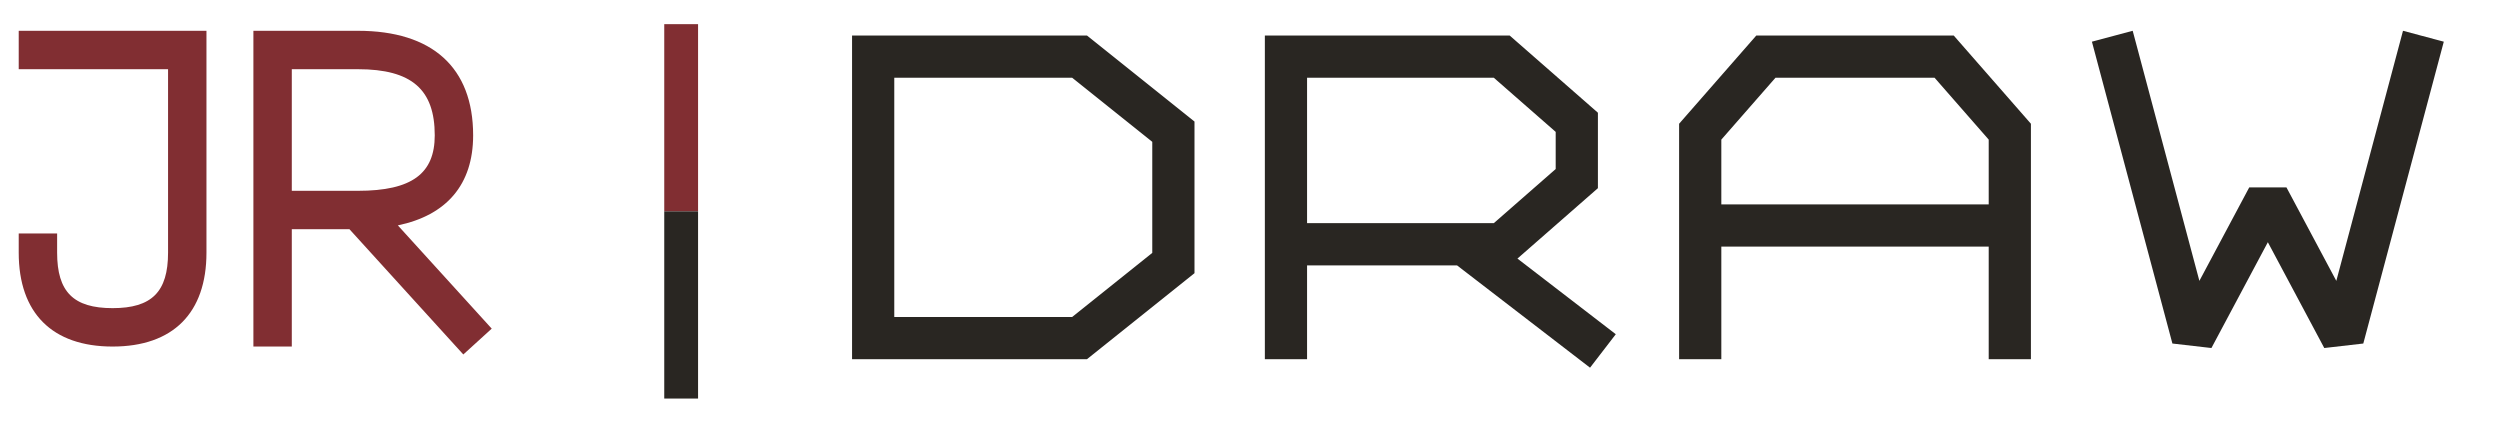
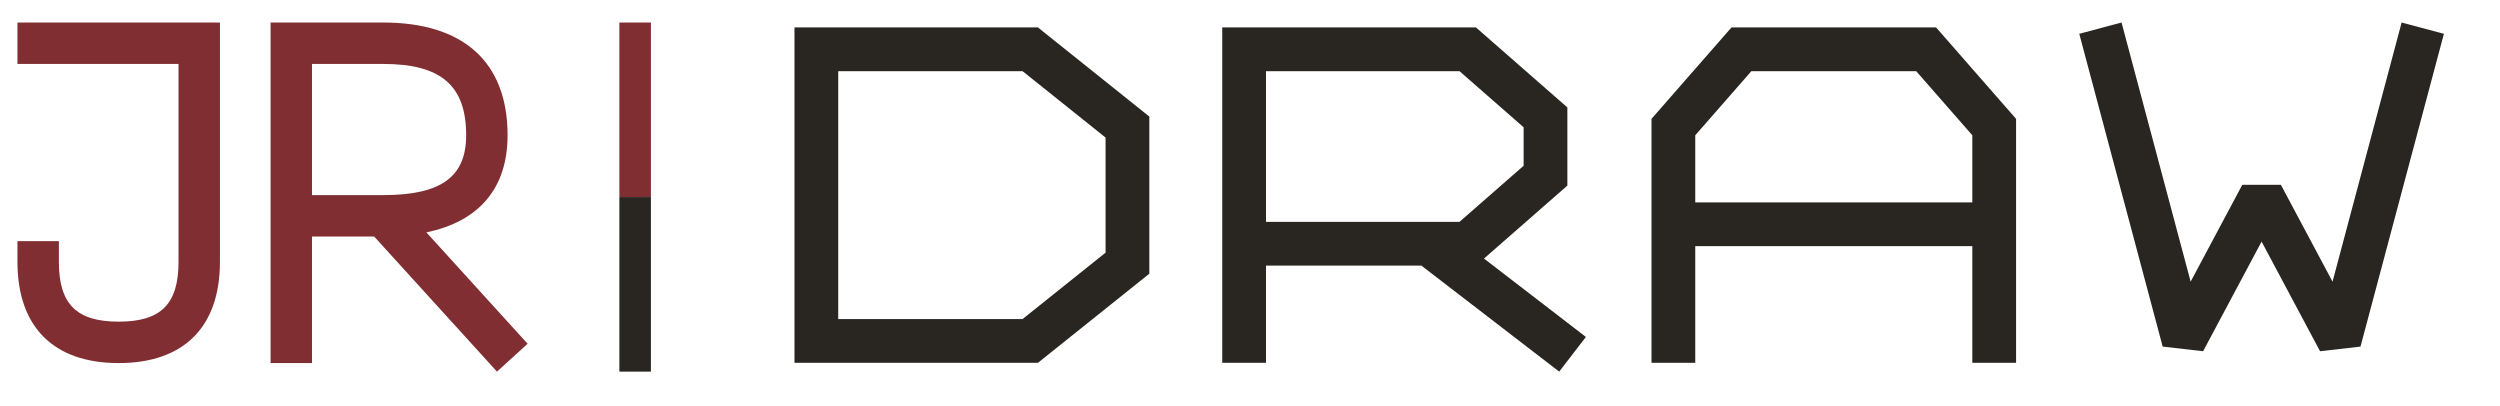
- <svg xmlns="http://www.w3.org/2000/svg" width="207" height="36" viewBox="0 0 207 36">
-   <path d="M 39.176 11.206 C 39.176 15.294 36.967 17.823 32.942 18.661 L 39.646 26.035 L 40.715 27.211 L 38.363 29.35 L 37.293 28.174 L 28.934 18.978 L 24.161 18.978 L 24.161 28.694 L 20.981 28.694 L 20.981 2.55 L 29.637 2.55 C 35.776 2.55 39.176 5.573 39.176 11.206 Z M 17.095 20.921 C 17.095 25.921 14.322 28.694 9.323 28.694 C 4.323 28.694 1.55 25.921 1.55 20.921 L 1.55 19.332 L 4.73 19.332 L 4.73 20.921 C 4.73 24.165 6.079 25.514 9.323 25.514 C 12.566 25.514 13.915 24.165 13.915 20.921 L 13.915 5.73 L 1.55 5.73 L 1.55 2.55 L 17.095 2.55 Z M 24.161 5.73 L 24.161 15.799 L 29.637 15.799 C 34.134 15.799 35.997 14.35 35.997 11.206 C 35.997 7.418 34.098 5.73 29.637 5.73 Z" fill="#812E32" fill-rule="nonzero" />
+ <svg xmlns="http://www.w3.org/2000/svg" width="222" height="36" viewBox="0 0 222 36">
+   <path d="M 45.073 12.012 C 45.073 16.741 42.518 19.666 37.862 20.635 L 45.616 29.165 L 46.853 30.526 L 44.132 33.0 L 42.895 31.639 L 33.225 21.003 L 27.705 21.003 L 27.705 32.241 L 24.027 32.241 L 24.027 2.0 L 34.039 2.0 C 41.139 2.0 45.073 5.496 45.073 12.012 Z M 19.531 23.251 C 19.531 29.034 16.324 32.241 10.541 32.241 C 4.757 32.241 1.55 29.034 1.55 23.251 L 1.55 21.412 L 5.228 21.412 L 5.228 23.251 C 5.228 27.003 6.789 28.563 10.541 28.563 C 14.293 28.563 15.853 27.003 15.853 23.251 L 15.853 5.678 L 1.55 5.678 L 1.55 2.0 L 19.531 2.0 Z M 27.705 5.678 L 27.705 17.325 L 34.039 17.325 C 39.24 17.325 41.395 15.649 41.395 12.012 C 41.395 7.63 39.198 5.678 34.039 5.678 Z" fill="#812E32" fill-rule="nonzero" />
  <rect x="55.0" y="2.0" width="2.8" height="15.5" fill="#812E32" />
  <rect x="55.0" y="17.5" width="2.8" height="15.5" fill="#292622" />
-   <path d="M 90.48 3.324 L 98.248 9.539 L 98.904 10.064 L 98.904 22.619 L 98.248 23.144 L 90.48 29.358 L 90.001 29.741 L 70.55 29.741 L 70.55 2.941 L 90.001 2.941 Z M 74.046 6.437 L 74.046 26.246 L 88.775 26.246 L 95.408 20.939 L 95.408 11.744 L 88.775 6.437 Z M 125.495 3.374 L 131.71 8.811 L 132.307 9.334 L 132.307 15.581 L 131.71 16.103 L 125.644 21.41 L 132.401 26.608 L 133.787 27.674 L 131.655 30.445 L 130.27 29.379 L 120.642 21.973 L 108.225 21.973 L 108.225 29.741 L 104.73 29.741 L 104.73 2.941 L 125.001 2.941 Z M 108.225 6.437 L 108.225 18.478 L 123.687 18.478 L 128.811 13.995 L 128.811 10.92 L 123.687 6.437 Z M 162.29 3.538 L 167.728 9.753 L 168.16 10.247 L 168.16 29.741 L 164.665 29.741 L 164.665 20.42 L 142.526 20.42 L 142.526 29.741 L 139.03 29.741 L 139.03 10.247 L 139.462 9.753 L 144.9 3.538 L 145.422 2.941 L 161.768 2.941 Z M 147.009 6.437 L 142.526 11.56 L 142.526 16.924 L 164.665 16.924 L 164.665 11.56 L 160.182 6.437 Z M 202.346 3.451 L 201.896 5.14 L 195.681 28.444 L 192.45 28.816 L 187.778 20.055 L 183.106 28.816 L 179.875 28.444 L 173.66 5.14 L 173.21 3.451 L 176.587 2.55 L 177.038 4.239 L 182.109 23.256 L 186.236 15.519 L 189.32 15.519 L 193.447 23.256 L 198.518 4.239 L 198.968 2.55 Z" fill="#292622" fill-rule="nonzero" />
+   <path d="M 92.698 2.861 L 101.331 9.767 L 102.06 10.35 L 102.06 24.303 L 101.331 24.887 L 92.698 31.793 L 92.166 32.219 L 70.55 32.219 L 70.55 2.435 L 92.166 2.435 Z M 74.435 6.32 L 74.435 28.334 L 90.803 28.334 L 98.175 22.436 L 98.175 12.217 L 90.803 6.32 Z M 131.612 2.915 L 138.518 8.959 L 139.182 9.539 L 139.182 16.482 L 138.518 17.062 L 131.778 22.96 L 139.287 28.736 L 140.827 29.921 L 138.458 33.0 L 136.918 31.816 L 126.219 23.586 L 112.42 23.586 L 112.42 32.219 L 108.535 32.219 L 108.535 2.435 L 131.063 2.435 Z M 112.42 6.32 L 112.42 19.701 L 129.603 19.701 L 135.297 14.719 L 135.297 11.302 L 129.603 6.32 Z M 172.504 3.098 L 178.547 10.005 L 179.027 10.554 L 179.027 32.219 L 175.142 32.219 L 175.142 21.859 L 150.539 21.859 L 150.539 32.219 L 146.654 32.219 L 146.654 10.554 L 147.134 10.005 L 153.177 3.098 L 153.758 2.435 L 171.923 2.435 Z M 155.521 6.32 L 150.539 12.013 L 150.539 17.974 L 175.142 17.974 L 175.142 12.013 L 170.16 6.32 Z M 217.019 3.001 L 216.518 4.878 L 209.612 30.777 L 206.021 31.19 L 200.829 21.454 L 195.636 31.19 L 192.046 30.777 L 185.139 4.878 L 184.639 3.001 L 188.392 2 L 188.893 3.877 L 194.529 25.011 L 199.115 16.413 L 202.543 16.413 L 207.129 25.011 L 212.765 3.877 L 213.265 2 Z" fill="#292622" fill-rule="nonzero" />
</svg>
